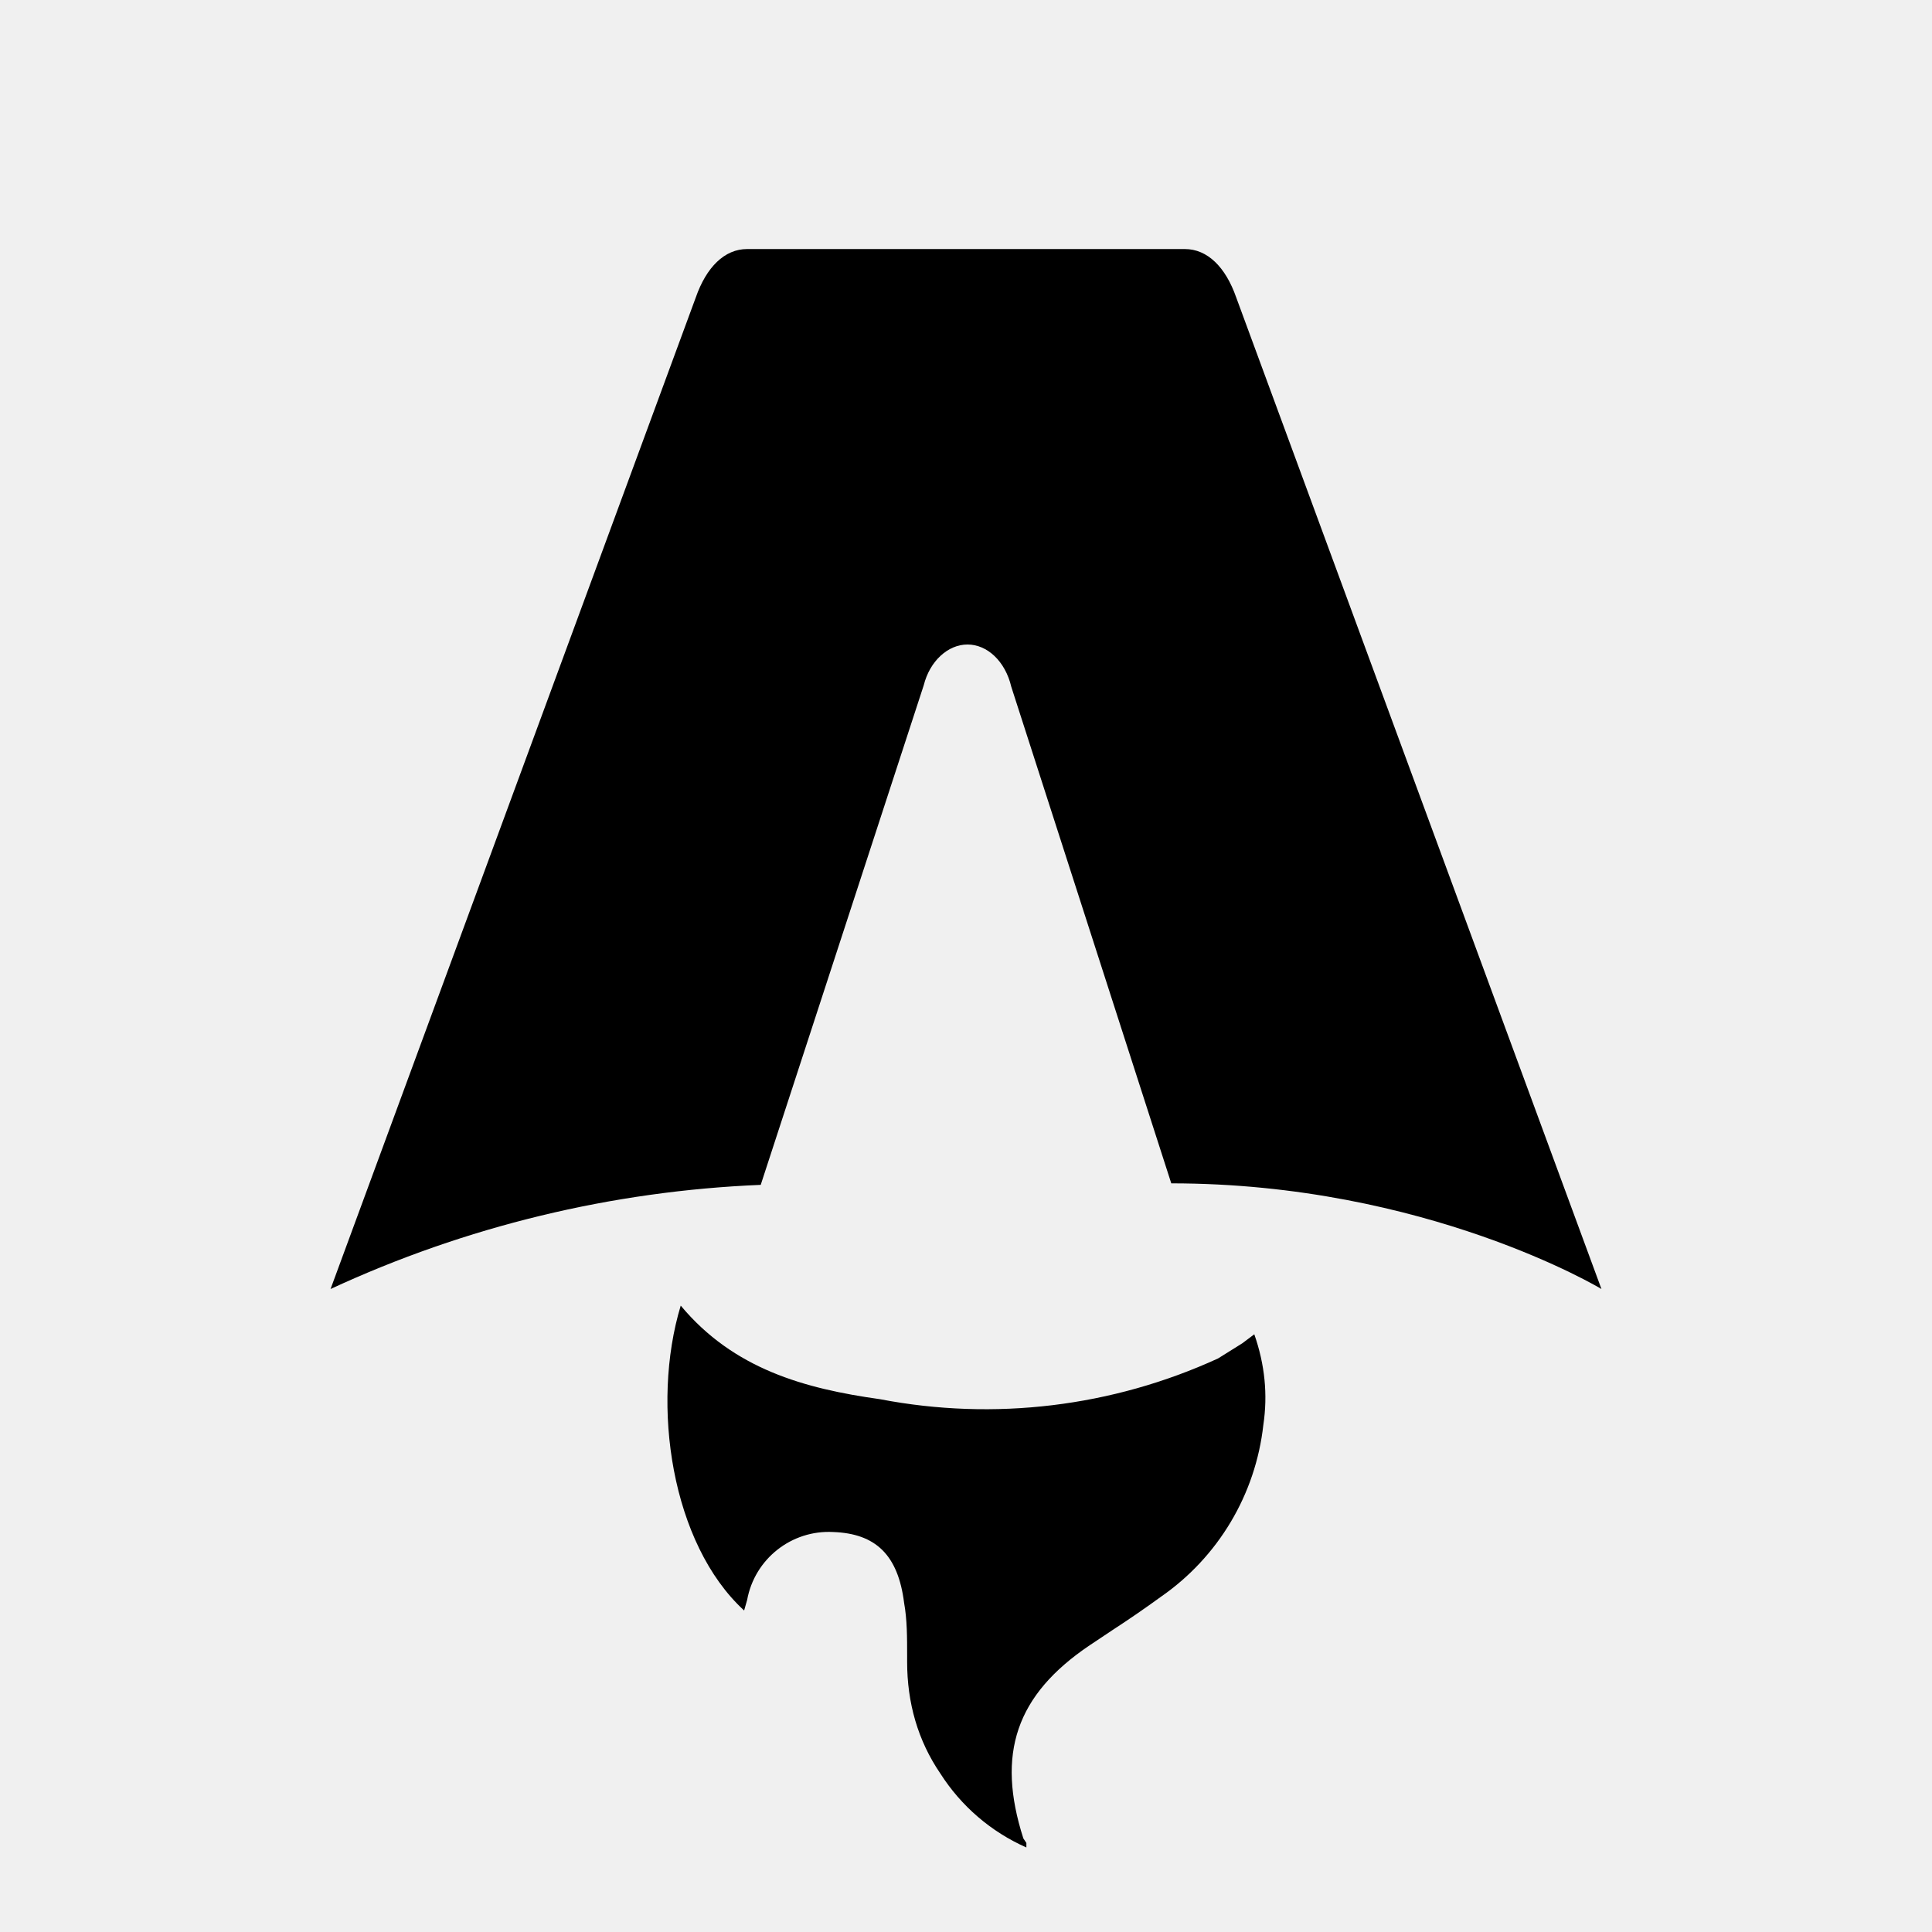
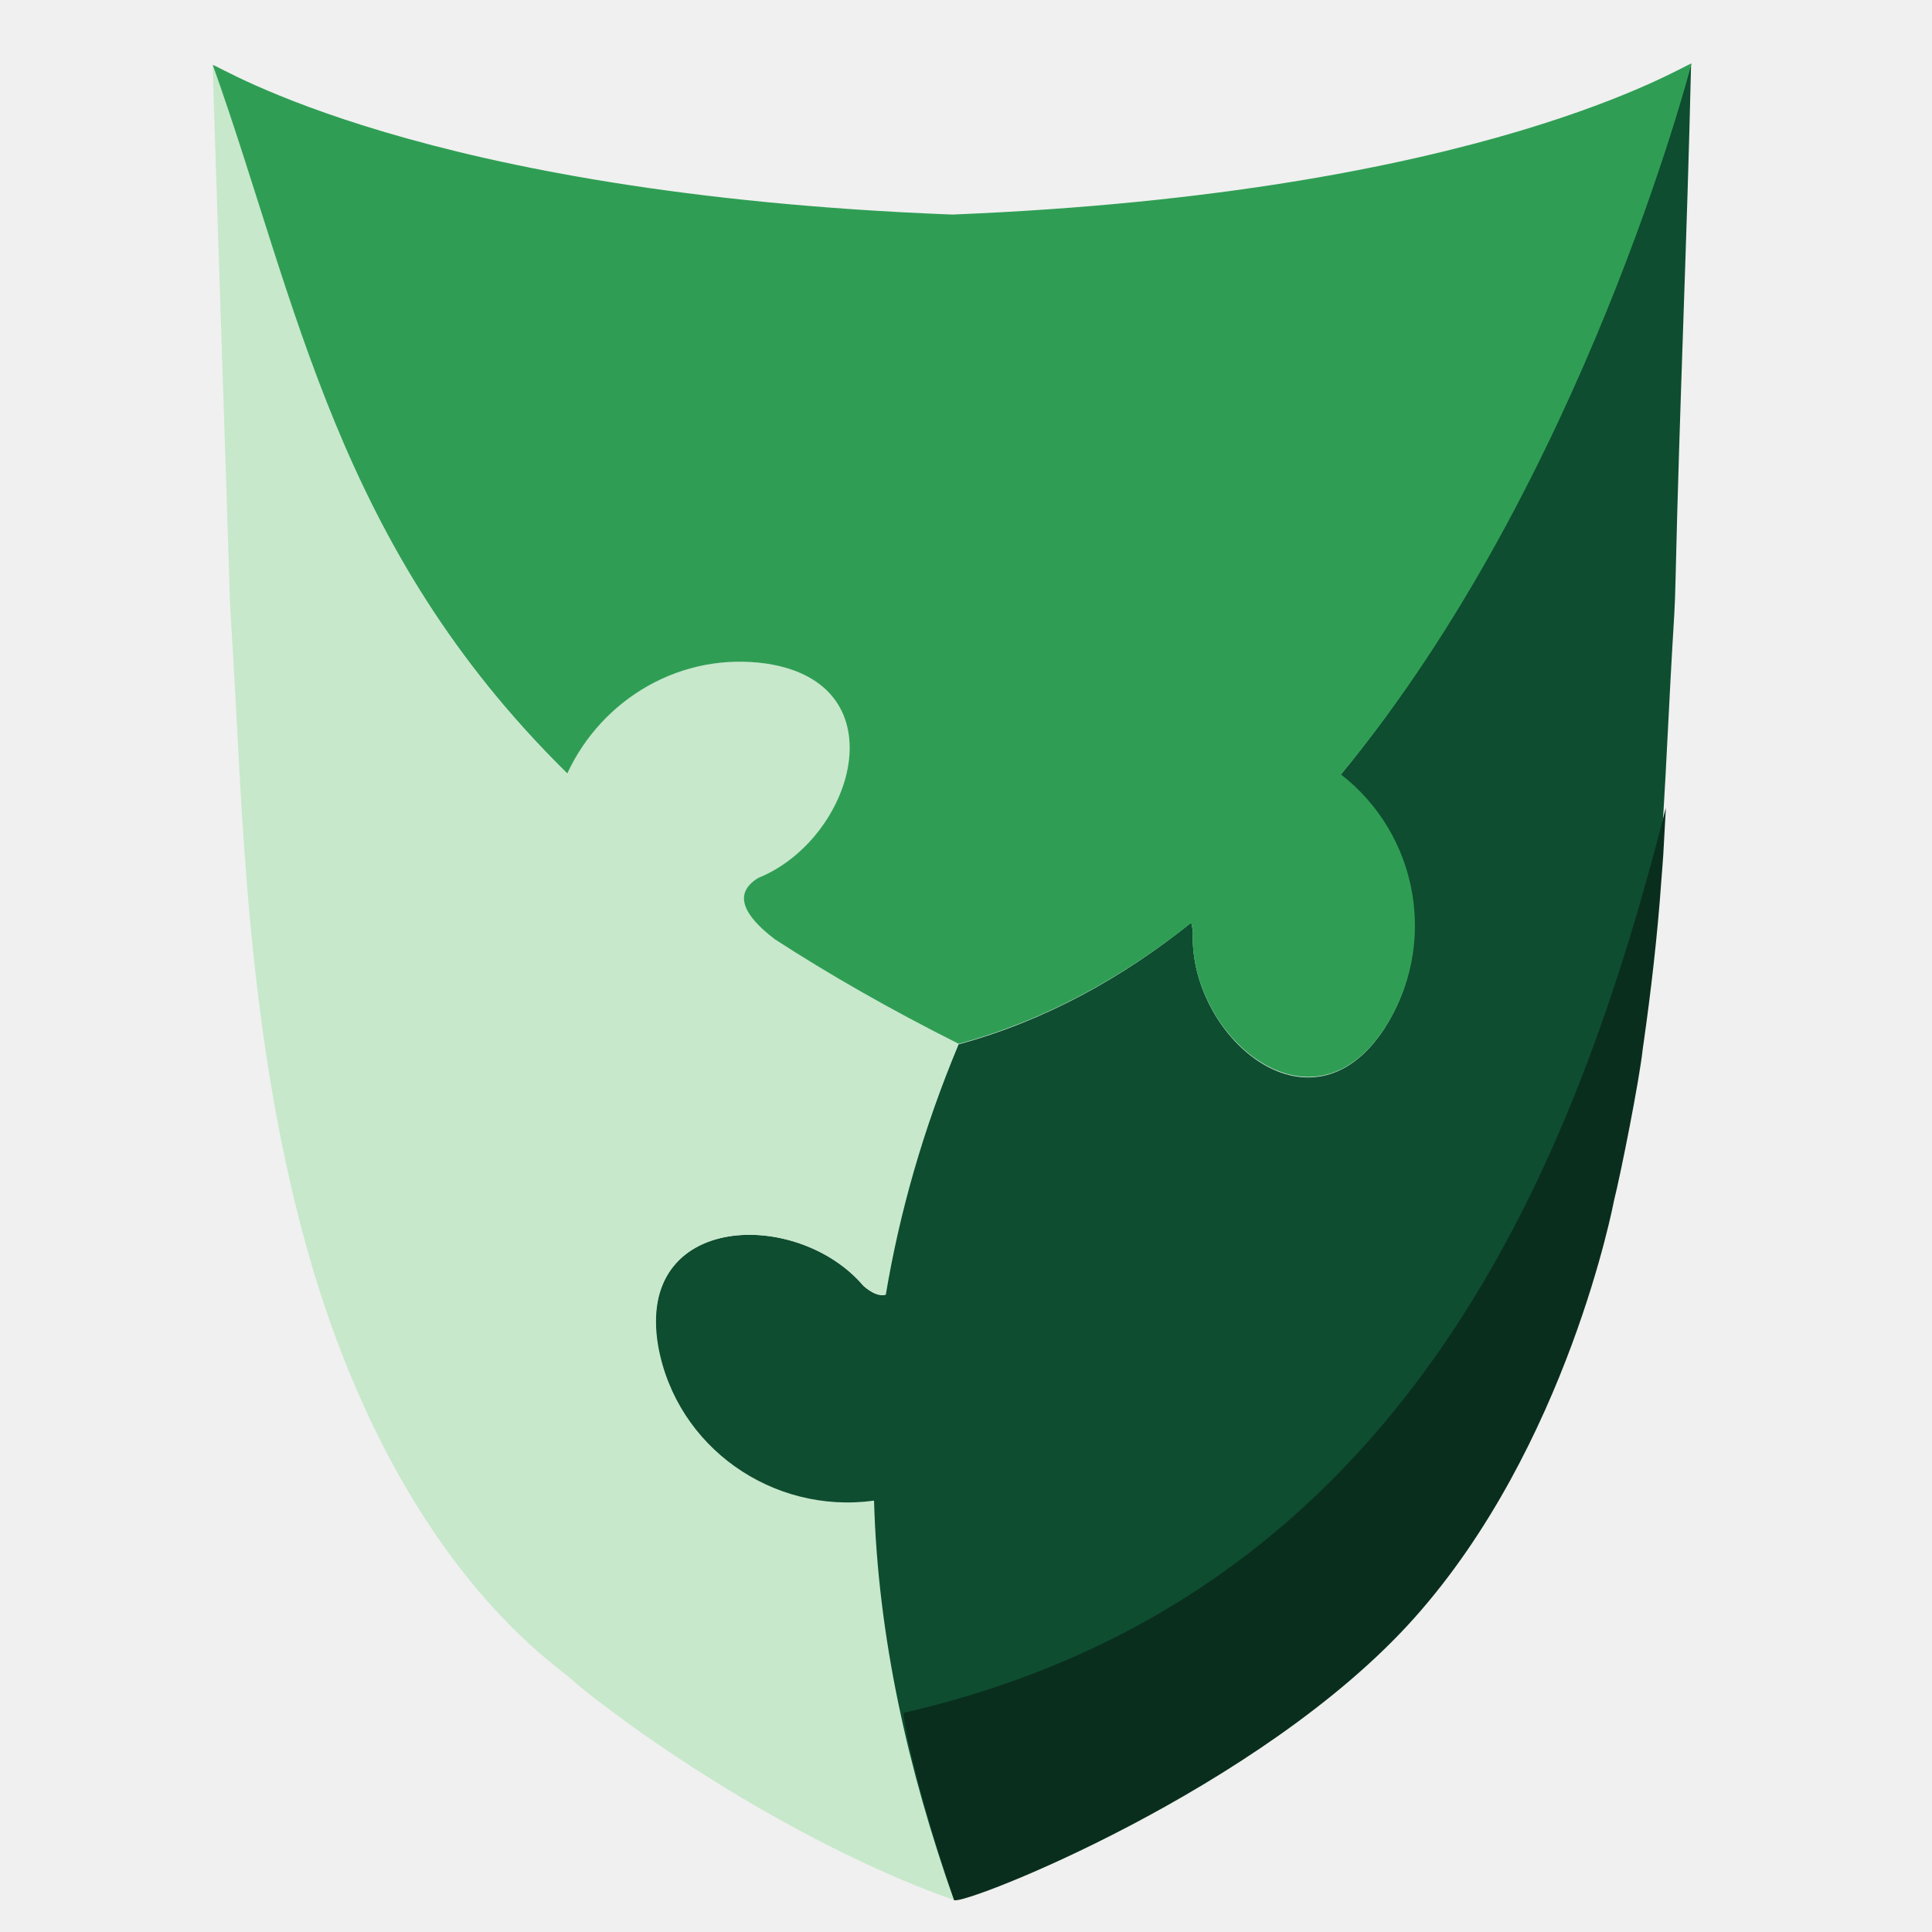
- <svg xmlns="http://www.w3.org/2000/svg" fill="none" viewBox="0 0 128 128">
-   <path d="M50.4 78.5a75.1 75.1 0 0 0-28.5 6.9l24.2-65.7c.7-2 1.9-3.2 3.4-3.2h29c1.5 0 2.7 1.2 3.4 3.2l24.2 65.7s-11.6-7-28.5-7L67 45.5c-.4-1.7-1.6-2.8-2.9-2.8-1.3 0-2.5 1.1-2.9 2.7L50.4 78.5Zm-1.1 28.2Zm-4.2-20.2c-2 6.6-.6 15.8 4.2 20.2a17.5 17.5 0 0 1 .2-.7 5.5 5.5 0 0 1 5.7-4.5c2.8.1 4.3 1.5 4.7 4.7.2 1.1.2 2.3.2 3.5v.4c0 2.7.7 5.2 2.2 7.4a13 13 0 0 0 5.7 4.9v-.3l-.2-.3c-1.8-5.6-.5-9.5 4.4-12.8l1.5-1a73 73 0 0 0 3.2-2.2 16 16 0 0 0 6.8-11.4c.3-2 .1-4-.6-6l-.8.6-1.6 1a37 37 0 0 1-22.4 2.7c-5-.7-9.7-2-13.2-6.2Z" />
-   <style>
-         path { fill: #000; }
-         @media (prefers-color-scheme: dark) {
-             path { fill: #FFF; }
-         }
-     </style>
+ <svg xmlns="http://www.w3.org/2000/svg" viewBox="0 0 135.467 135.467">
+   <g transform="translate(-29.14313,-28.6338)">
+     <path fill="#0E4D30" d="m 147.719,33.086 c -0.129,0.485 -7.692,29.346 -24.596,49.895 0,0 0.018,0.003 0.018,0.003 5.394,4.293 6.807,11.977 3.058,17.789 -5.239,7.983 -13.758,0.376 -13.411,-6.808 -0.03,-0.256 -0.081,-0.479 -0.116,-0.643 -4.856,3.901 -10.305,6.908 -16.335,8.545 -2.507,6.009 -4.249,11.865 -5.16,17.57 -0.45,0.073 -0.908,-0.142 -1.492,-0.636 -4.649,-5.486 -16.04,-5.148 -14.421,4.264 1.267,7.033 8.017,11.797 15.159,10.862 0.025,10.054 2.206,19.075 5.608,27.93 9.186,-3.245 19.53,-9.604 26.083,-14.887 0.415,-0.335 0.801,-0.711 1.229,-1.042 8.576,-6.619 14.714,-17.793 18.115,-30.458 4.066,-15.138 4.29,-30.361 4.942,-41.406 0.121,-2.037 0.187,-2.914 0.223,-4.584 0.289,-12.568 0.806,-23.826 1.096,-36.393 1e-5,-3.2e-5 3e-5,-6.4e-5 5e-5,-9.5e-5 z" />
+     <path fill="#C7E8CB" d="m 44.061,33.187 c -0.039,-0.129 1.149,35.191 1.167,36.373 0.04,1.669 0.108,2.545 0.233,4.581 0.674,11.038 0.928,26.253 5.023,41.375 3.426,12.652 9.586,23.809 18.175,30.408 0.429,0.329 0.815,0.705 1.231,1.038 6.563,5.268 16.95,11.669 26.142,14.895 -3.213,-9.111 -5.331,-18.4 -5.604,-28.003 -7.126,0.979 -13.858,-3.762 -15.133,-10.835 -1.62,-9.407 9.796,-9.667 14.445,-4.184 0.548,0.464 1.044,0.625 1.513,0.59 0.952,-5.708 2.605,-11.581 5.114,-17.593 C 91.467,99.37 87.113,96.87 83.231,94.335 83.021,94.145 82.812,93.955 82.603,93.765 81.168,92.423 80.734,91.157 82.31,90.194 88.976,87.505 92.318,76.586 82.879,75.166 76.935,74.319 71.338,77.6 68.879,82.873 52.72,66.892 50.029,49.92 44.061,33.187 Z" />
+     <path fill="#2F9E54" d="m 147.75,33.085 c -0.129,0.485 -7.627,29.362 -24.578,49.855 5.441,4.228 6.832,11.948 3.057,17.795 -5.239,7.978 -13.799,0.389 -13.452,-6.791 -0.028,-0.234 -0.032,-0.454 -0.139,-0.575 -4.901,3.876 -10.301,6.838 -16.271,8.458 -4.831,-2.426 -9.132,-4.892 -12.92,-7.35 -2.049,-1.576 -3.006,-3.145 -1.138,-4.286 6.666,-2.689 10.008,-13.607 0.569,-15.027 C 76.958,74.321 71.381,77.573 68.918,82.865 52.725,66.924 50.035,49.936 44.061,33.187 c 0.46,0.041 14.542,9.054 51.855,10.491 37.31,-1.511 51.374,-10.552 51.834,-10.593 0,3e-6 0,5e-6 -1e-5,8e-6" />
+     <path fill="#0A2E1D" d="m 96.048,161.863 c 0.573,0.43 21.501,-7.723 32.263,-19.779 10.763,-12.058 13.999,-29.254 13.999,-29.254 0.47,-1.856 1.777,-8.417 2.016,-10.625 0.019,-0.172 0.05,-0.344 0.074,-0.518 0.5,-3.524 0.966,-7.496 1.236,-11.366 0.043,-0.62 0.102,-1.211 0.133,-1.771 l 0.181,-3.274 c -6.187,24.21 -17.728,55.26 -53.442,63.455 -0.096,0.169 0.799,5.131 3.54,13.133" />
+   </g>
</svg>
